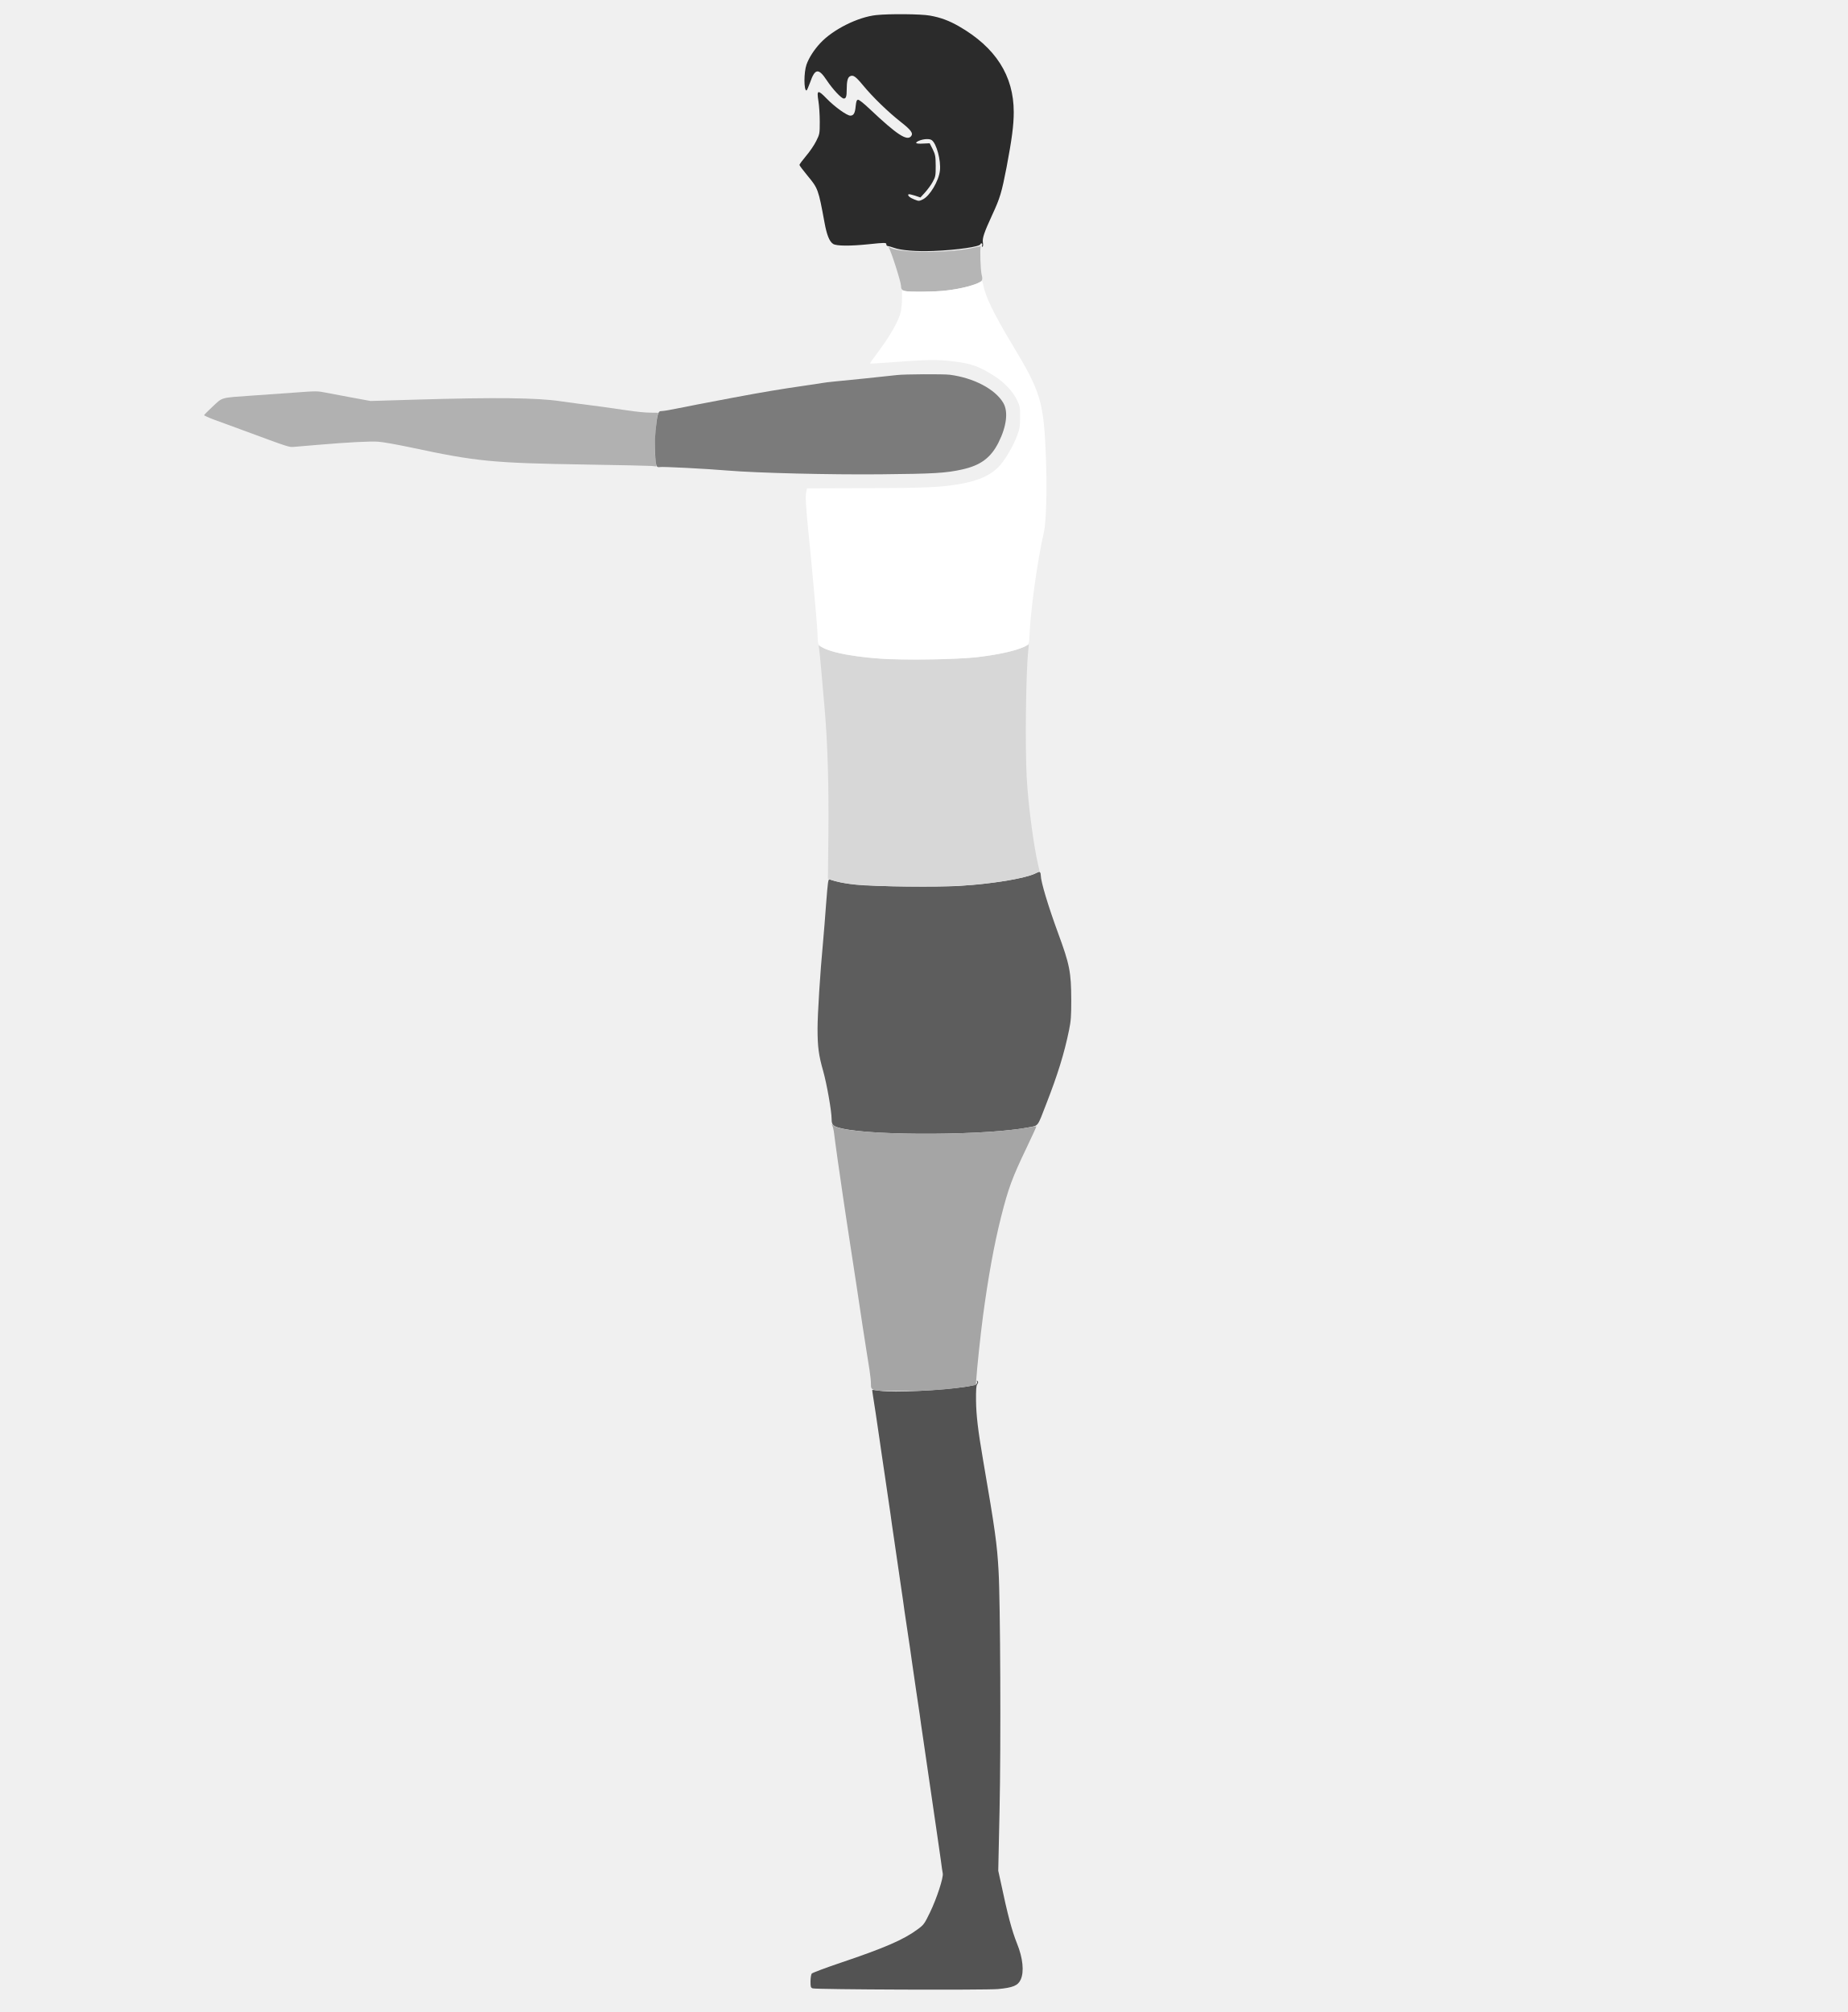
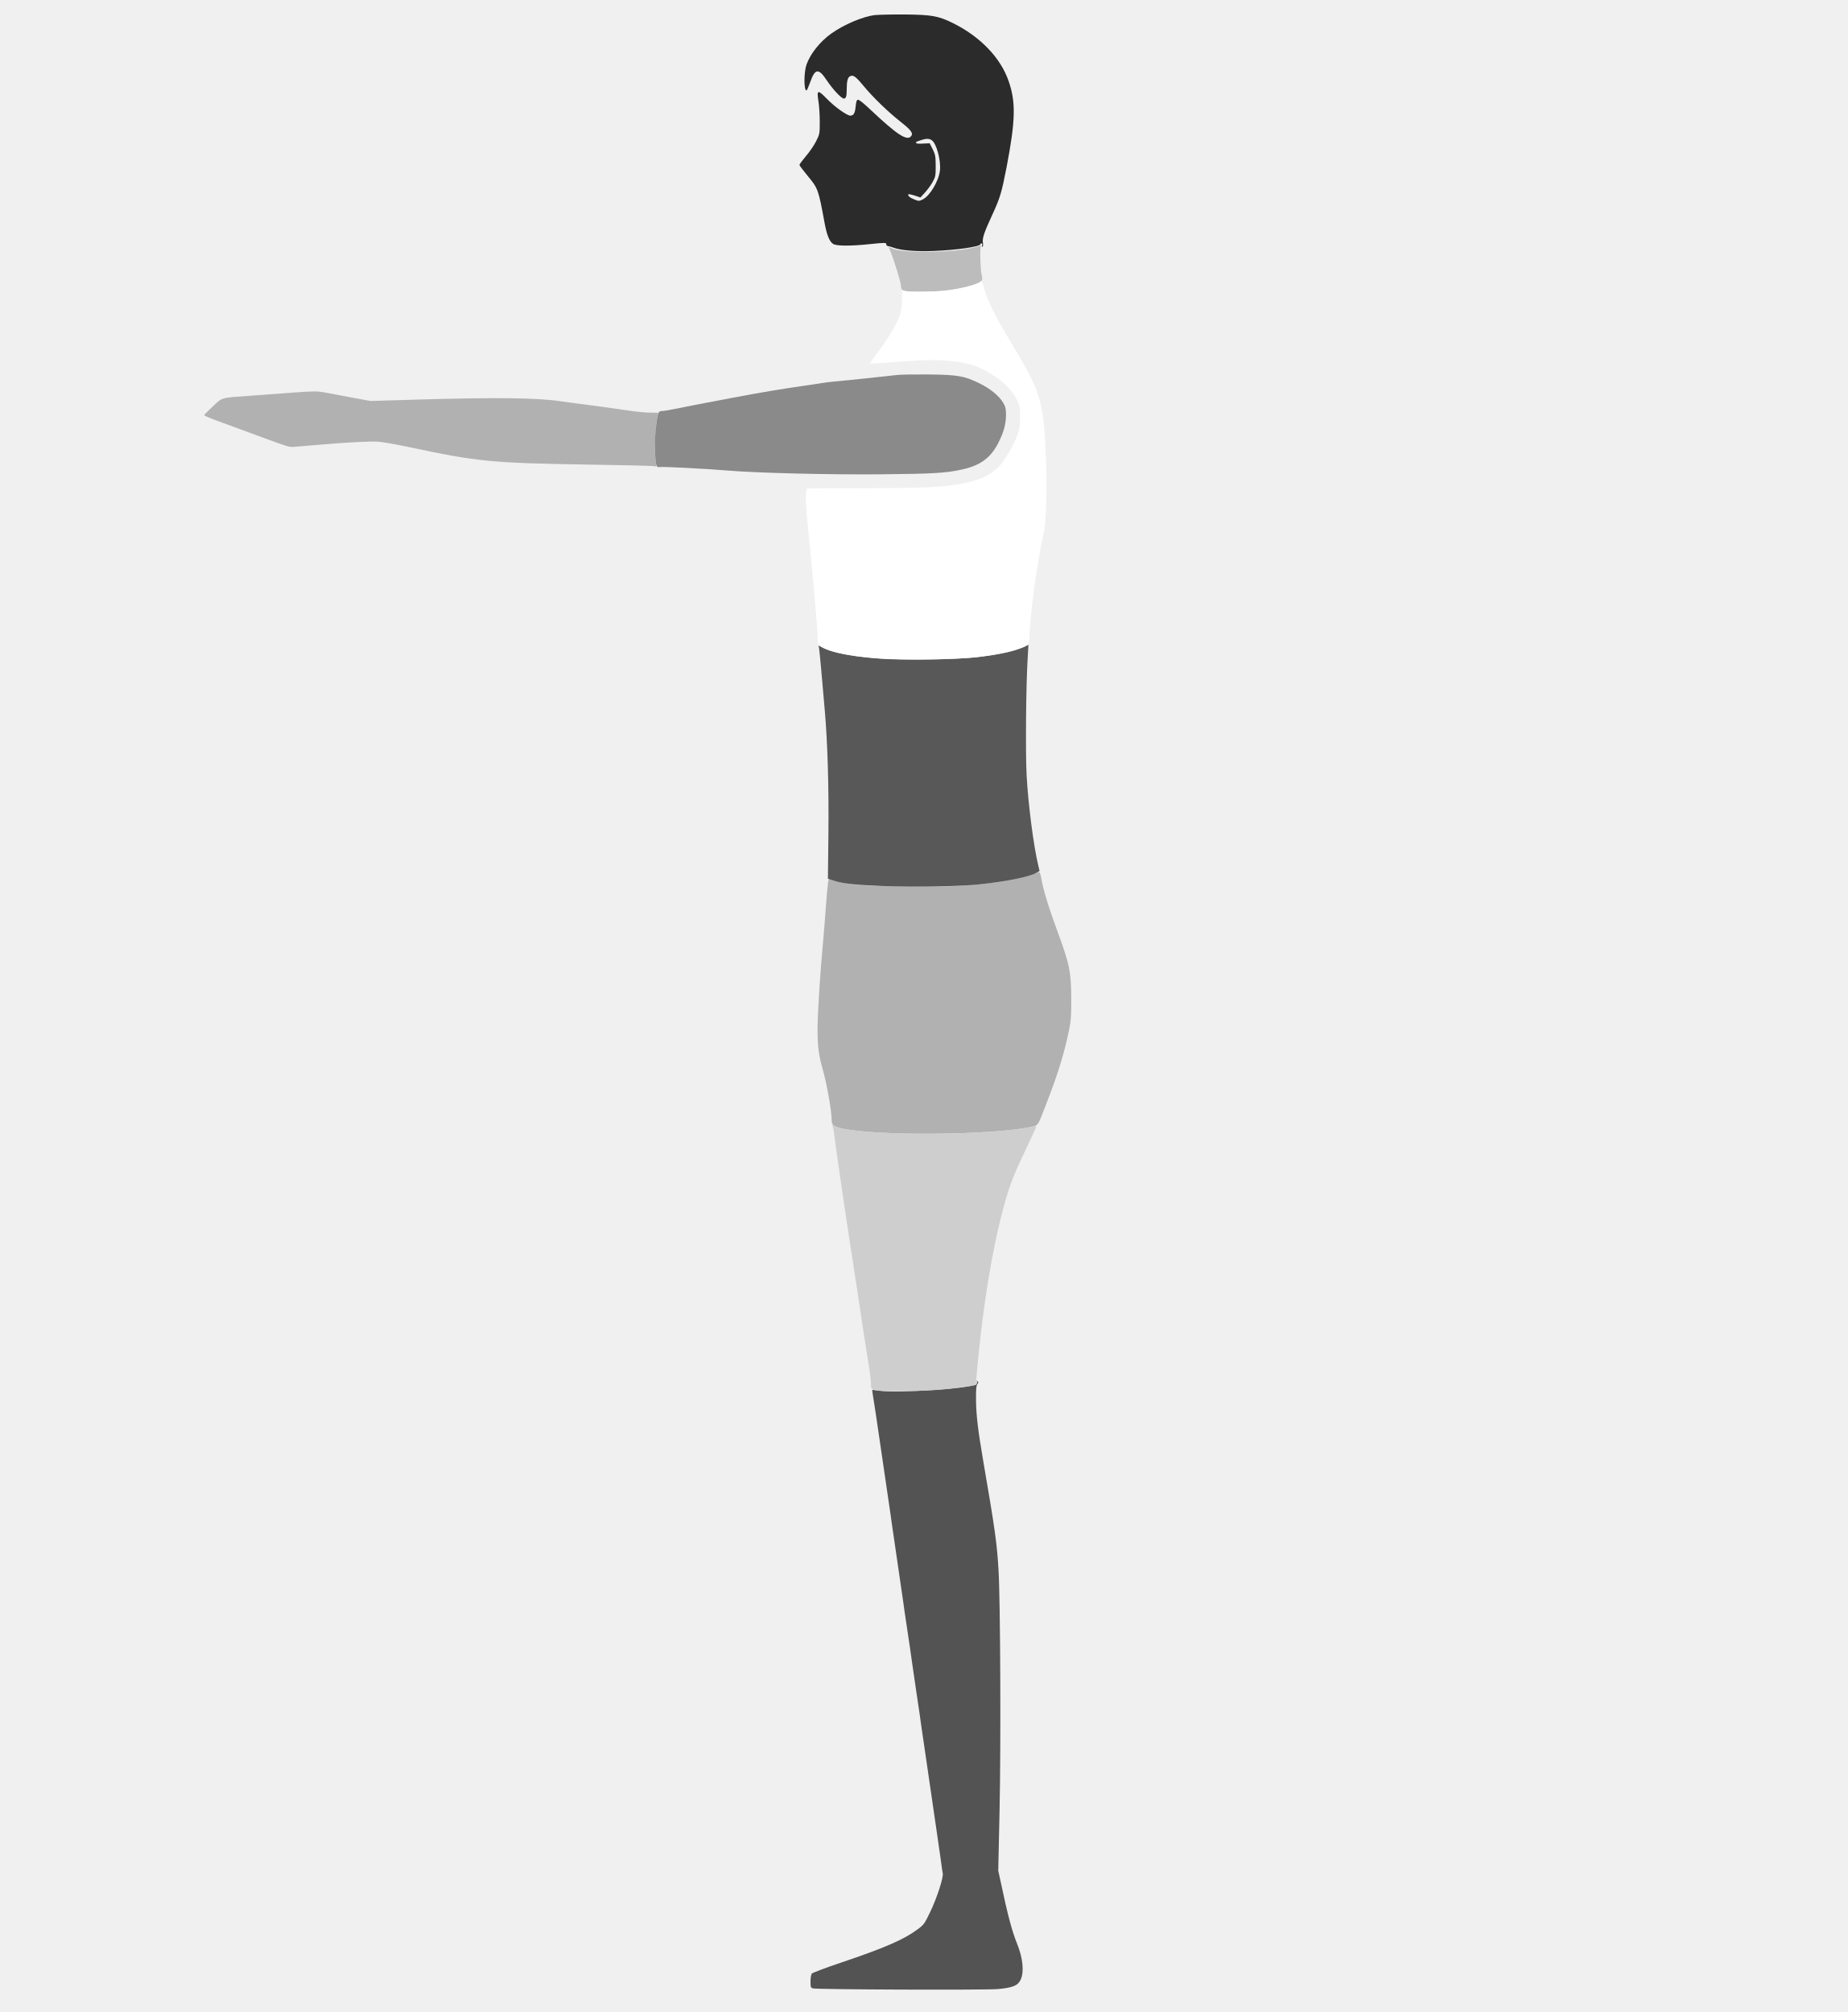
<svg xmlns="http://www.w3.org/2000/svg" width="1837" height="2001" viewBox="0 0 1837 2001" version="1.1">
-   <path transform="translate(1837) scale(-1,1)" d="M 864.5 1374 C 864.1 1374.6 864.4 1375.8 865.2 1376.7 C 866.2 1377.9 866.5 1382.1 866.4 1393 C 866.2 1407.7 864.5 1422.2 859.4 1452 C 847.3 1522.3 845.5 1535.6 844 1562.2 C 842.2 1592.9 841.6 1736 843 1800.2 L 844.3 1860.5 L 842 1871 C 834.9 1904.6 830.8 1920 825.6 1933 C 819.8 1947.3 818.4 1961 822 1968.8 C 824.7 1974.7 829.6 1976.8 844.7 1978.2 C 857.6 1979.3 1024.7 1978.7 1028.8 1977.5 C 1030.8 1976.8 1031 1976.1 1031 1970.6 C 1031 1967.1 1030.4 1963.7 1029.8 1962.8 C 1029.1 1962 1016.1 1957.1 1001 1952 C 957.9 1937.5 938.4 1929.1 924.8 1919 C 918.3 1914.3 917.8 1913.5 912.1 1901.8 C 905.5 1888.2 898.6 1867.1 899.5 1863.1 C 899.8 1861.7 900.7 1855.8 901.4 1850 C 902.2 1844.2 903.8 1833 905 1825 C 906.2 1817 907.8 1806.2 908.5 1801 C 909.2 1795.8 910.8 1785 912 1777 C 913.2 1769 914.8 1758.2 915.5 1753 C 916.2 1747.8 917.8 1737 919 1729 C 920.2 1721 921.8 1710 922.5 1704.5 C 923.3 1699 924.9 1688.4 926 1681 C 927.1 1673.6 928.9 1661.2 930 1653.5 C 931 1645.8 932.9 1633.4 934 1626 C 935.1 1618.6 936.7 1608 937.5 1602.5 C 938.2 1597 939.8 1586 941 1578 C 942.2 1570 943.8 1559.2 944.5 1554 C 945.2 1548.8 946.8 1538 948 1530 C 949.2 1522 950.8 1511 951.5 1505.5 C 952.3 1500 954.8 1483.1 957 1468 C 959.3 1452.9 961.7 1436 962.5 1430.5 C 964.9 1413.9 967.9 1393.8 968.9 1388 C 969.4 1385 969.7 1382.4 969.6 1382.3 C 969.5 1382.2 966.1 1382.6 962 1383.2 C 947.8 1385.2 900.9 1382.9 875 1378.9 C 867 1377.6 864.6 1376.5 865.4 1374.3 C 866 1372.8 865.4 1372.6 864.5 1374" stroke="none" fill="#535353" fill-rule="evenodd" id="MACRO_BP_LOWER_LEG" />
-   <path transform="translate(1837) scale(-1,1)" d="M 1513 390.5 C 1509.4 391.2 1498 393.4 1487.5 395.3 L 1468.5 398.8 L 1422 397.4 C 1344.4 395.1 1302.6 395.6 1280 399 C 1276.4 399.5 1267.9 400.7 1261 401.6 C 1244.7 403.6 1231.9 405.4 1213.5 408.1 C 1205.3 409.4 1194.9 410.4 1190.4 410.4 L 1182.3 410.5 L 1183.2 413.5 C 1184.9 419.6 1186.3 445.3 1185.4 454.7 L 1184.4 463.9 L 1189 463.4 C 1191.5 463.2 1221 462.5 1254.5 462 C 1347.7 460.5 1362.9 459 1428.5 445 C 1441.7 442.2 1456.2 439.6 1460.7 439.3 C 1468.9 438.7 1490.1 439.8 1522 442.5 C 1531.6 443.3 1541.8 444.2 1544.5 444.4 C 1549.8 444.8 1548.3 445.3 1596.5 427.5 C 1605.8 424.1 1618.1 419.5 1623.8 417.5 C 1629.4 415.4 1634 413.3 1634 412.9 C 1634 412.5 1630.1 408.6 1625.4 404.2 C 1615.3 394.9 1618.4 395.7 1586 393.4 C 1574.2 392.6 1555.7 391.3 1545 390.5 C 1522.2 388.8 1521.5 388.8 1513 390.5" stroke="none" fill="#b1b1b1" fill-rule="evenodd" id="MACRO_BP_FOREARM" />
-   <path d="M 802.7 867.7 C 802.3 868 802 869.3 802 870.6 C 802 876.7 794.7 901 784.8 928 C 773.3 959.2 771.8 966.7 771.7 994.5 C 771.7 1010.6 772 1015.2 773.9 1024.5 C 778.7 1047.8 785.1 1068.5 796.6 1098 C 805.6 1121.3 804.1 1119.2 814 1121.2 C 853.7 1129.1 966 1129.9 999.3 1122.4 C 1008.5 1120.3 1010 1119 1010 1113.1 C 1010 1105.1 1014.8 1078 1018.4 1065.2 C 1022.9 1049.4 1024 1041.2 1024 1023 C 1024 1008.5 1021.4 967.1 1018.5 936.5 C 1017.8 928.3 1016.3 910.8 1015.4 897.7 C 1013.8 877.2 1013.4 874 1012 874.6 C 1007.1 876.5 995 879 985.5 879.9 C 967.8 881.7 904 882.4 883.5 881.1 C 850.5 878.9 819.5 874 808.4 869.1 C 803 866.7 803.5 866.8 802.7 867.7" transform="translate(1837) scale(-1,1)" stroke="none" fill="#5d5d5d" fill-rule="evenodd" id="MACRO_BP_HIPS" />
-   <path transform="translate(1837) scale(-1,1)" d="M 814.4 646.3 C 816.8 667.1 817.7 742 816 773.5 C 814.6 799.5 809.1 841.4 804.6 860.3 L 803.2 866.2 L 806.3 868 C 812.7 872 835.5 876.6 863 879.5 C 883.4 881.7 928.6 882.4 961 881.1 C 988.2 880 999.4 878.7 1008.8 875.6 L 1013.7 874 L 1013.2 830.2 C 1012.7 781.7 1014 738.8 1016.9 705.5 C 1018 693.4 1019.6 675.4 1020.4 665.5 C 1021.3 655.6 1022.2 646.3 1022.5 644.7 L 1023 642 L 1018.2 644.4 C 1003.2 651.9 969.8 656 922.6 656 C 873.7 656 836.8 651.5 819.3 643.5 L 813.9 641 L 814.4 646.3" stroke="none" fill="#d7d7d7" id="MACRO_BP_ABDOMEN" fill-rule="evenodd" />
-   <path transform="translate(1837) scale(-1,1)" d="M 892.5 372.7 C 868.7 375.8 847.3 387 839.3 400.7 C 834.2 409.4 836 424 844 440 C 851.7 455.3 861.8 462.8 880.2 466.9 C 896.4 470.5 908.2 471.2 960.9 471.7 C 1011.5 472.2 1084.4 470.4 1113 468 C 1133.9 466.2 1179.1 463.9 1180.9 464.5 C 1181.9 464.8 1183.2 464.5 1183.8 463.8 C 1185.6 461.6 1186.3 441.5 1185.1 428.5 C 1183.7 413.7 1182.5 409 1180.2 408.9 C 1177.5 408.8 1172.9 408.1 1167.5 407 C 1156.9 404.8 1132.8 400.2 1108 395.5 C 1077.6 389.8 1061.3 387.1 1036.5 383.5 C 1030.5 382.7 1023 381.5 1020 381 C 1017 380.5 1011.6 379.8 1008 379.5 C 998 378.6 953.4 374 945 373 C 937.8 372.1 898.7 371.9 892.5 372.7" fill="#7b7b7b" stroke="none" fill-rule="evenodd" id="MACRO_BP_UPPER_ARM" />
-   <path transform="translate(1837) scale(-1,1)" stroke="none" fill="#b5b5b5" fill-rule="evenodd" id="MACRO_BP_NECK" d="M 861.7 245.3 C 862.7 246.9 862 268.4 860.8 273.3 C 859.3 279.1 860.1 280.1 868.3 283 C 881.6 287.7 899 290.1 920.3 290.1 C 938.7 290.2 941 289.5 941 284.3 C 941 280.5 951.2 248.6 953.2 246.3 C 953.9 245.4 953.3 245.5 951.4 246.5 C 940.1 252 890.1 251.7 867.8 246.1 C 864.1 245.2 861.4 244.8 861.7 245.3" />
-   <path transform="translate(1837) scale(-1,1)" d="M 1008 1119.4 C 997.7 1129.2 864.5 1130.6 815.1 1121.4 C 810.5 1120.6 806.6 1120 806.4 1120.2 C 806.3 1120.4 810.5 1129.8 815.9 1141 C 830.5 1171.4 834.3 1181.8 841.6 1210.7 C 848.5 1238.2 854.3 1270.2 859.5 1309 C 862 1327.9 865.6 1362.2 866.2 1372.5 L 866.5 1377.4 L 873.9 1378.7 C 892.9 1381.9 914.2 1383.4 939.5 1383.4 C 970 1383.5 971 1383.3 970.9 1376.8 C 970.8 1374.4 971.5 1367.8 972.4 1362 C 973.3 1356.2 974.7 1347.5 975.5 1342.5 C 976.9 1333.9 981 1307.2 985.1 1279.5 C 988.5 1257.2 989.9 1247.9 992 1234.5 C 993.1 1227.3 994.7 1217 995.5 1211.5 C 996.3 1206 997.9 1195.4 999 1188 C 1001.8 1169.2 1006.7 1134.7 1007.5 1127.5 C 1007.9 1124.2 1008.7 1120.7 1009.2 1119.8 C 1010.3 1117.6 1009.9 1117.5 1008 1119.4" stroke="none" fill="#a5a5a5" id="MACRO_BP_UPPER_LEG" fill-rule="evenodd" />
-   <path transform="translate(1837) scale(-1,1)" d="M 859.4 282.8 C 857.2 294.7 848.8 312.1 830.5 342.5 C 801.9 389.8 798.9 399.9 796.9 455.6 C 795.7 487 796.6 519 798.9 529.2 C 805.6 558.4 812.5 609.1 813.4 634.9 C 813.5 638.8 814.1 640.6 815.5 641.6 C 821.3 645.8 841.1 650.6 865 653.6 C 882.9 655.8 941 656.7 961.7 655.1 C 996.9 652.4 1021.6 646.3 1023.4 639.8 C 1023.7 638.5 1024 635 1024 632 C 1024 629 1024.9 616.6 1026 604.5 C 1030.2 557.8 1031.2 547.1 1032.6 534 C 1035.5 505.5 1036.2 494.5 1035.4 490.1 L 1034.5 485.7 L 975 485.5 C 915.7 485.3 902.1 484.7 882.6 481.4 C 863.4 478.1 850.5 472.1 842.3 462.5 C 836.5 455.7 829.4 443.4 825.7 433.7 C 823 426.5 822.6 424.2 822.6 415 C 822.5 405.3 822.7 404 825.6 398 C 829.6 389.5 838.1 380.4 847.8 374.2 C 863.1 364.4 870.6 361.7 888.1 359.5 C 905.9 357.3 914.2 357.5 960 361 C 966.3 361.5 971.6 361.7 971.8 361.5 C 972 361.3 969.2 357.3 965.6 352.5 C 951.5 333.8 942.8 318.4 941 309.1 C 940.5 306.1 940 300.4 940 296.3 L 940 288.8 L 937.3 289.5 C 933.1 290.5 906.2 290.2 896.4 289 C 881.1 287.1 867.3 283.6 862.3 280.4 C 860.2 279.1 860.1 279.2 859.4 282.8" stroke="none" fill="#ffffff" fill-rule="evenodd" id="MACRO_BP_CHEST" />
-   <path transform="translate(1837) scale(-1,1)" d="M 912.3 15.5 C 901.6 17.4 893.3 20.5 883.5 26.1 C 846.9 47.1 828.9 75.3 828.9 111.5 C 828.9 124.7 830.8 138.6 836 166.2 C 840.9 191.4 842.5 196.9 850.2 213.5 C 858.4 231.3 860.2 236.7 859.6 241.2 C 859.2 243.2 859.4 245.1 859.9 245.4 C 860.4 245.8 860.6 245.1 860.3 244 C 860 242.9 860.3 242 860.9 242 C 861.5 242 862 242.4 862 242.8 C 862 245.3 885.3 248.7 908.8 249.6 C 925.8 250.3 941.2 249 948.2 246.4 C 950.6 245.5 953.2 244.8 954.1 244.7 C 955 244.6 955.7 243.9 955.6 243 C 955.5 241.2 957 241.2 973.2 242.9 C 991.7 244.8 1005.2 244.7 1008.5 242.6 C 1012.2 240.2 1014.8 233.8 1017.1 221.2 C 1023.2 188.1 1023.5 187.4 1034 174.7 C 1038.4 169.4 1042 164.6 1042 164 C 1042 163.4 1039.1 159.5 1035.5 155.2 C 1031.9 151 1027.3 144.3 1025.4 140.4 C 1021.9 133.4 1021.8 133 1021.8 121 C 1021.8 114.2 1022.4 105.1 1023.1 100.8 C 1025 89.2 1023.8 88.9 1014.8 98.2 C 1006.9 106.3 994.8 115 991.4 115 C 988.1 115 986.7 112.5 986.1 105.7 C 985.6 101 985.1 99.4 983.8 99.2 C 982.8 99 978.1 102.7 971.8 108.7 C 945.2 133.8 935.1 140.5 931 135.5 C 928.6 132.6 930.9 129.4 941.2 121.3 C 953.8 111.4 969.3 96.4 978.8 84.8 C 986.3 75.8 988.6 74.2 991.8 75.9 C 994.1 77.1 995 81 995 89 C 995 96 995.7 98 997.9 98 C 1000.3 98 1008.9 88.8 1014.9 79.8 C 1023 67.5 1026.6 68 1031.4 82 C 1033 86.4 1034.6 90 1035 90 C 1037.7 90 1037.7 72 1035 64.3 C 1032.6 57.5 1027.5 49.5 1021.1 42.7 C 1008.6 29.3 983.8 16.9 965.6 15 C 952.7 13.6 920.9 13.9 912.3 15.5 M 910.4 139.4 C 905.7 142.8 901.2 159.4 902.3 169.6 C 903.4 179.9 912.4 195.1 919.5 198.4 C 923 200.1 923.5 200.1 927.5 198.5 C 932 196.8 934.8 194.4 933.6 193.3 C 933.2 192.9 930.4 193.5 927.3 194.5 L 921.7 196.4 L 917.1 191.4 C 914.6 188.6 911.1 183.9 909.5 180.9 C 906.7 175.8 906.5 174.8 906.5 164.9 C 906.6 155.2 906.9 153.8 909.5 148.4 L 912.5 142.5 L 919.3 142.8 C 926.3 143.2 927.9 142.2 923.4 140.1 C 918.8 138.1 912.7 137.7 910.4 139.4" stroke="none" fill="#2b2b2b" fill-rule="evenodd" id="MACRO_BP_FACE" />
+   <path d="M 971.5 1374.1 C 971.8 1375 971.5 1376.1 970.8 1376.7 C 965.5 1380.8 893 1385.7 875 1383.2 C 870.9 1382.6 867.5 1382.2 867.4 1382.3 C 867.3 1382.4 867.6 1385 868.1 1388 C 869.1 1393.8 872.1 1413.9 874.5 1430.5 C 875.3 1436 877.8 1452.9 880 1468 C 882.2 1483.1 884.7 1500 885.5 1505.5 C 886.2 1511 887.8 1522 889 1530 C 890.2 1538 891.8 1548.8 892.5 1554 C 893.2 1559.2 894.8 1570 896 1578 C 897.2 1586 898.8 1597 899.5 1602.5 C 900.3 1608 901.9 1618.6 903 1626 C 904.1 1633.4 906 1645.8 907 1653.5 C 908.1 1661.2 909.9 1673.6 911 1681 C 912.1 1688.4 913.7 1699 914.5 1704.5 C 915.2 1710 916.8 1721 918 1729 C 919.2 1737 920.8 1747.8 921.5 1753 C 922.2 1758.2 923.8 1769 925 1777 C 926.2 1785 927.8 1795.8 928.5 1801 C 929.2 1806.2 930.8 1817 932 1825 C 933.2 1833 934.8 1844.2 935.6 1850 C 936.3 1855.8 937.2 1861.7 937.5 1863.1 C 938.4 1867.1 931.5 1888.2 924.9 1901.8 C 919.2 1913.5 918.7 1914.3 912.2 1919 C 898.6 1929.1 879.1 1937.5 836 1952 C 820.9 1957.1 807.9 1962 807.3 1962.8 C 806.6 1963.7 806 1967.1 806 1970.6 C 806 1976.1 806.2 1976.8 808.3 1977.5 C 812.3 1978.7 979.4 1979.3 992.3 1978.2 C 1007.4 1976.8 1012.3 1974.7 1015 1968.8 C 1018.6 1961 1017.2 1947.3 1011.4 1933 C 1006.2 1920 1002.1 1904.6 995 1871 L 992.7 1860.5 L 994 1800.2 C 995.4 1736 994.8 1592.9 993 1562.2 C 991.5 1535.6 989.7 1522.3 977.6 1452 C 972.5 1422.2 970.8 1407.7 970.6 1393 C 970.5 1381.7 970.8 1377.9 971.9 1376.6 C 973 1375.3 973.1 1374.7 972.1 1373.7 C 971.1 1372.8 971 1372.8 971.5 1374.1" stroke="none" fill="#535353" id="MACRO_BP_LOWER_LEG" fill-rule="evenodd" />
+   <path d="" stroke="none" fill="#979797" fill-rule="evenodd" />
+   <path d="M 290.5 390.5 C 281.1 391.2 263.6 392.5 251.5 393.4 C 218.4 395.7 221.7 394.9 211.6 404.2 C 206.9 408.6 203 412.5 203 412.9 C 203 413.3 207.6 415.4 213.3 417.5 C 218.9 419.5 231.2 424.1 240.5 427.5 C 288.7 445.3 287.2 444.8 292.5 444.4 C 295.3 444.2 305.4 443.3 315 442.5 C 346.9 439.8 368.1 438.7 376.3 439.3 C 380.8 439.6 395.3 442.2 408.5 445 C 474.1 459 489.3 460.5 582.5 462 C 616 462.5 645.5 463.2 648 463.4 L 652.6 463.9 L 651.6 454.7 C 650.7 445.3 652.1 419.6 653.8 413.5 L 654.7 410.5 L 646.6 410.4 C 642.1 410.4 631.8 409.4 623.5 408.1 C 605.1 405.4 592.3 403.6 576 401.6 C 569.1 400.7 560.6 399.5 557 399 C 534.4 395.6 492.6 395.1 415 397.4 L 368.5 398.8 L 349.5 395.3 C 339.1 393.4 327.4 391.2 323.5 390.4 C 315.2 388.9 312.8 388.9 290.5 390.5" stroke="none" id="MACRO_BP_FOREARM" fill="#b1b1b1" fill-rule="evenodd" />
+   <path d="M 1028.2 869.2 C 1017.8 873.9 986.4 878.9 953.5 881.1 C 933 882.4 869.2 881.7 851.5 879.9 C 842 879 829.9 876.5 825 874.6 C 823.6 874 823.2 877.2 821.6 897.7 C 820.7 910.8 819.2 928.3 818.5 936.5 C 815.6 967.1 813 1008.5 813 1023 C 813 1041.2 814.1 1049.4 818.6 1065.2 C 822.2 1078 827 1105.1 827 1113.1 C 827 1119 828.5 1120.3 837.7 1122.4 C 871 1129.9 983.3 1129.1 1023 1121.2 C 1032.9 1119.2 1031.4 1121.3 1040.4 1098 C 1051.9 1068.5 1058.3 1047.8 1063.1 1024.5 C 1065 1015.2 1065.3 1010.6 1065.3 994.5 C 1065.2 966.7 1063.7 959.2 1052.2 928 C 1042.4 901.4 1037.3 884.5 1035.3 872.6 C 1034.8 869.9 1034 867.6 1033.5 867.4 C 1032.9 867.3 1030.6 868.1 1028.2 869.2" stroke="none" fill="#b1b1b1" fill-rule="evenodd" id="MACRO_BP_HIPS" />
+   <path d="M 968.9 246 C 958.5 248.8 941.2 250.4 920.5 250.4 C 901.5 250.4 891.3 249.2 885.6 246.5 C 883.7 245.5 883.1 245.4 883.8 246.3 C 885.8 248.6 896 280.5 896 284.3 C 896 289.5 898.3 290.2 916.7 290.1 C 938 290.1 955.4 287.7 968.7 283 C 976.9 280.1 977.7 279.1 976.2 273.3 C 974.9 268.1 974.3 246.9 975.4 245.1 C 975.8 244.5 976 244.1 975.8 244.1 C 975.6 244.2 972.5 245.1 968.9 246" stroke="none" fill="#bcbcbc" fill-rule="evenodd" id="MACRO_BP_NECK" />
+   <path d="M 891.5 373 C 885.1 373.8 840 378.6 829 379.5 C 825.4 379.8 820 380.5 817 381 C 814 381.5 806.5 382.7 800.5 383.5 C 775.7 387.1 759.4 389.8 729 395.5 C 704.2 400.2 680.1 404.8 669.5 407 C 664.1 408.1 659.5 408.8 656.8 408.9 C 654.5 409 653.3 413.7 651.9 428.5 C 650.7 441.5 651.4 461.6 653.2 463.8 C 653.8 464.5 655.1 464.8 656.1 464.5 C 657.9 463.9 703.1 466.2 724 468 C 752.6 470.4 825.5 472.2 876.1 471.7 C 928.8 471.2 940.6 470.5 956.8 466.9 C 975.2 462.8 985.3 455.3 993 440 C 998.3 429.4 1000.3 421.8 1000.4 412.9 C 1000.4 406.4 999.9 404.6 997.7 400.7 C 993.5 393.6 984.7 386.4 973.5 381 C 958.7 373.8 952.3 372.7 922.5 372.4 C 908.8 372.3 894.8 372.5 891.5 373" stroke="none" fill="#8a8a8a" fill-rule="evenodd" id="MACRO_BP_UPPER_ARM" />
+   <path d="M 1017.4 643.7 C 1000.3 651.5 963 656 914.4 656 C 867.2 656 833.8 651.9 818.8 644.4 L 814 642 L 814.5 644.7 C 814.8 646.3 815.7 655.6 816.6 665.5 C 817.4 675.4 819 693.4 820.1 705.5 C 823 738.8 824.3 781.7 823.8 830.2 L 823.3 874 L 828.2 875.6 C 837.6 878.7 848.8 880 876 881.1 C 908.4 882.4 953.6 881.7 974 879.5 C 1001.5 876.6 1024.3 872 1030.7 868 L 1033.8 866.2 L 1032.4 860.3 C 1027.7 840.6 1022.4 799.2 1020.9 771 C 1019.7 748.4 1020.3 681.7 1021.9 655.5 C 1022.4 647.8 1022.7 641.5 1022.7 641.4 C 1022.6 641.3 1020.2 642.4 1017.4 643.7" stroke="none" fill="#585858" id="MACRO_BP_ABDOMEN" fill-rule="evenodd" />
+   <path d="M 827.7 1119.5 C 828.3 1120.6 829.1 1124.2 829.5 1127.5 C 830.3 1134.7 835.2 1169.2 838 1188 C 839.1 1195.4 840.7 1206 841.5 1211.5 C 842.3 1217 843.9 1227.3 845 1234.5 C 847.1 1247.9 848.5 1257.2 851.9 1279.5 C 856 1307.2 860.1 1333.9 861.5 1342.5 C 862.3 1347.5 863.7 1356.2 864.6 1362 C 865.5 1367.8 866.2 1374.4 866.1 1376.8 C 866 1383.3 867 1383.5 897.5 1383.4 C 922.8 1383.4 944.1 1381.9 963.1 1378.7 L 970.5 1377.4 L 970.8 1372.5 C 971.4 1362.2 975 1327.9 977.5 1309 C 982.7 1270.2 988.5 1238.2 995.4 1210.7 C 1002.7 1181.8 1006.5 1171.4 1021.1 1141 C 1026.5 1129.8 1030.7 1120.4 1030.6 1120.2 C 1030.4 1120 1026.5 1120.6 1021.9 1121.4 C 971.7 1130.7 840.2 1129.2 828.6 1119.1 C 826.8 1117.6 826.8 1117.6 827.7 1119.5" stroke="none" fill="#cecece" id="MACRO_BP_UPPER_LEG" fill-rule="evenodd" />
+   <path d="M 975.4 279.9 C 972.6 282.8 956.1 287.1 940.6 289 C 930.8 290.2 903.9 290.5 899.8 289.5 L 897 288.8 L 897 296.3 C 897 300.4 896.5 306.1 896 309.1 C 894.2 318.4 885.5 333.8 871.4 352.5 C 867.8 357.3 865 361.3 865.2 361.5 C 865.4 361.7 870.7 361.5 877 361 C 922.8 357.5 931.1 357.3 948.9 359.5 C 966.4 361.7 973.9 364.4 989.2 374.2 C 998.9 380.4 1007.4 389.5 1011.4 398 C 1014.3 404 1014.5 405.3 1014.4 415 C 1014.4 424.2 1014 426.5 1011.3 433.7 C 1007.6 443.4 1000.5 455.7 994.7 462.5 C 986.5 472.1 973.6 478.1 954.4 481.4 C 934.9 484.7 921.3 485.3 862 485.5 L 802.5 485.7 L 801.6 490.1 C 800.8 494.5 801.5 505.5 804.4 534 C 805.8 547.1 806.8 557.8 811 604.5 C 812.1 616.6 813 629 813 632 C 813 635 813.3 638.5 813.6 639.8 C 815.4 646.3 840.1 652.4 875.3 655.1 C 896 656.7 954.1 655.8 972 653.6 C 995.9 650.6 1015.7 645.8 1021.5 641.6 C 1022.9 640.6 1023.5 638.8 1023.6 634.9 C 1024.5 609.1 1031.4 558.4 1038.1 529.2 C 1040.4 519 1041.3 487 1040.1 455.6 C 1038.1 399.9 1035.1 389.8 1006.5 342.5 C 988.2 312.2 981.3 297.9 977.3 282.2 C 976.7 279.9 976.2 279.2 975.4 279.9" stroke="none" fill="#ffffff" fill-rule="evenodd" id="MACRO_BP_CHEST" />
+   <path d="M 870 15 C 858.1 16.4 839.2 24.4 826.6 33.4 C 815.4 41.4 805.8 53.5 802 64.3 C 799.3 72 799.3 90 802 90 C 802.4 90 804 86.4 805.6 82 C 810.4 68 814 67.5 822.1 79.8 C 828.1 88.8 836.7 98 839.1 98 C 841.3 98 842 96 842 89 C 842 81 842.9 77.1 845.2 75.9 C 848.4 74.2 850.7 75.8 858.2 84.8 C 867.7 96.4 883.2 111.4 895.8 121.3 C 906.1 129.4 908.4 132.6 906 135.5 C 901.9 140.5 891.8 133.8 865.2 108.7 C 858.9 102.7 854.2 99 853.2 99.2 C 851.9 99.4 851.4 101 850.9 105.7 C 850.3 112.5 848.9 115 845.6 115 C 842.2 115 830.1 106.3 822.2 98.2 C 813.2 88.9 812 89.2 813.9 100.8 C 814.6 105.1 815.2 114.2 815.2 121 C 815.2 133 815.1 133.4 811.6 140.4 C 809.7 144.3 805.1 151 801.5 155.2 C 797.9 159.5 795 163.4 795 164 C 795 164.6 798.6 169.4 803 174.7 C 813.5 187.4 813.8 188.1 819.9 221.2 C 822.2 233.8 824.8 240.2 828.5 242.6 C 831.8 244.7 845.3 244.8 863.8 242.9 C 880 241.2 881.5 241.2 881.4 243 C 881.3 243.9 882 244.6 882.9 244.7 C 883.8 244.8 886.4 245.5 888.8 246.4 C 895.8 249 911.2 250.3 928.2 249.6 C 951.7 248.7 975 245.3 975 242.8 C 975 242.4 975.5 242 976.1 242 C 976.7 242 977 242.9 976.7 244 C 976.4 245.1 976.6 245.8 977.1 245.4 C 977.6 245.1 977.8 243.2 977.4 241.2 C 976.8 236.7 978.6 231.3 986.8 213.5 C 994.5 196.9 996.1 191.4 1001 166.2 C 1009.9 119.6 1010.3 101.6 1003 80.6 C 995 57.4 974.8 36.4 947.5 22.9 C 933.3 15.9 926.8 14.7 900.5 14.4 C 887.9 14.3 874.1 14.6 870 15 M 915.5 139.5 C 913.3 140.3 911.4 141 911.3 141 C 911.1 141 911 141.5 911 142.1 C 911 142.8 913.3 143.1 917.8 142.8 L 924.5 142.5 L 927.5 148.4 C 930.1 153.8 930.4 155.2 930.5 164.9 C 930.5 174.8 930.3 175.8 927.5 180.9 C 925.9 183.9 922.4 188.6 919.9 191.4 L 915.3 196.4 L 909.7 194.5 C 906.6 193.5 903.8 192.9 903.4 193.3 C 902.2 194.4 905 196.8 909.5 198.5 C 913.5 200.1 914 200.1 917.5 198.4 C 924.6 195.1 933.6 179.9 934.7 169.6 C 935.8 159.4 931.3 142.7 926.6 139.5 C 924 137.6 920.7 137.7 915.5 139.5" stroke="none" fill="#2b2b2b" id="MACRO_BP_FACE" fill-rule="evenodd" />
</svg>
